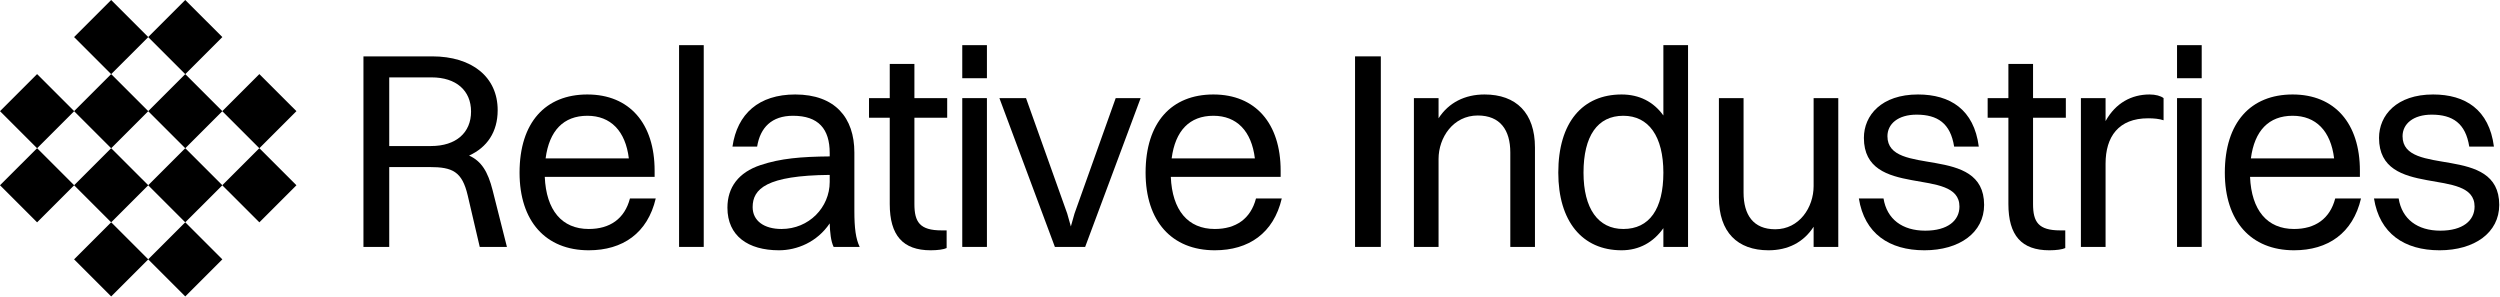
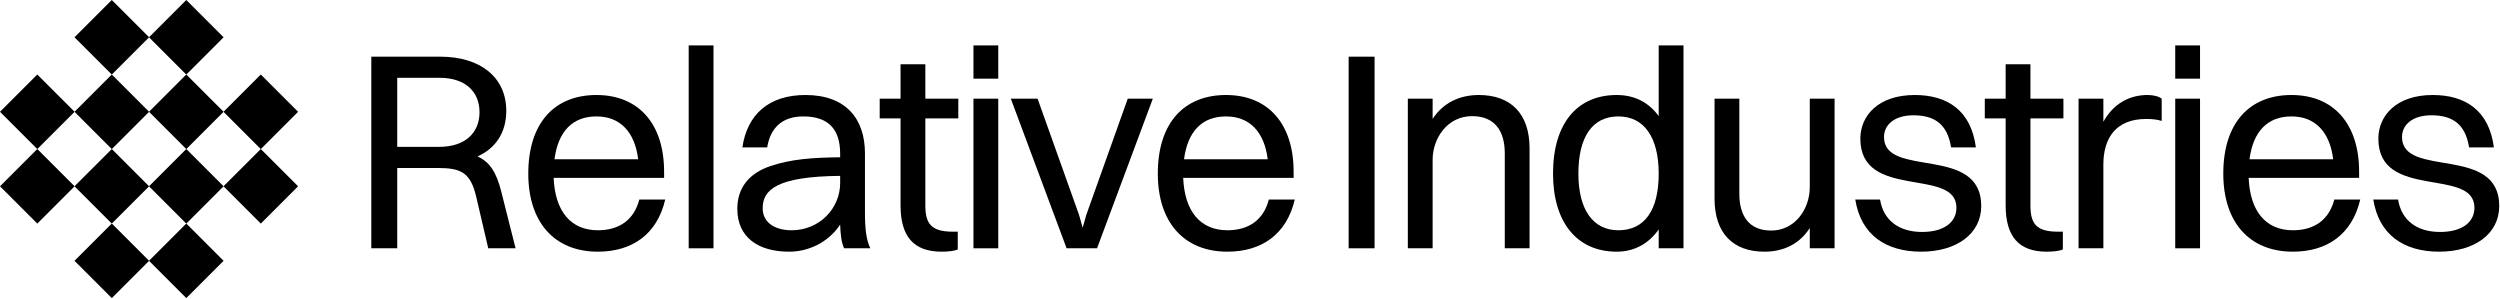
- <svg xmlns="http://www.w3.org/2000/svg" width="2159" height="256" viewBox="0 0 2159 256" fill="none">
-   <path d="M2074.85 117.648C2074.85 153.464 2158.34 123.94 2158.34 176.938C2158.34 200.896 2137.05 216.142 2106.8 216.142C2076.31 216.142 2055.01 201.622 2050.17 171.372H2071.47C2074.37 189.28 2087.68 199.202 2107.52 199.202C2126.88 199.202 2137.05 190.49 2137.05 178.39C2137.05 143.3 2054.53 172.34 2054.53 119.1C2054.53 99.498 2069.77 81.59 2101.23 81.59C2129.06 81.59 2149.63 94.658 2153.75 126.602H2132.45C2129.3 106.516 2118.17 99.014 2100.02 99.014C2084.05 99.014 2074.85 107 2074.85 117.648Z" fill="black" style="fill:black;fill-opacity:1;" />
-   <path d="M2038.97 171.372C2031.96 201.38 2010.42 216.142 1981.14 216.142C1943.87 216.142 1921.36 190.974 1921.36 149.108C1921.36 105.548 1943.87 81.59 1979.92 81.59C2016.22 81.59 2038.01 106.516 2038.01 147.414V152.738H1943.14C1944.35 181.536 1957.9 197.75 1981.14 197.75C1999.29 197.75 2012.11 189.038 2016.71 171.372H2038.97ZM1979.92 99.982C1959.35 99.982 1947.01 112.808 1943.87 136.766H2015.74C2012.84 113.05 2000.01 99.982 1979.92 99.982Z" fill="black" style="fill:black;fill-opacity:1;" />
-   <path d="M1880.09 67.554V38.998H1901.39V67.554H1880.09ZM1880.09 213.238V84.736H1901.39V213.238H1880.09Z" fill="black" style="fill:black;fill-opacity:1;" />
-   <path d="M1797.07 213.238V84.736H1818.37V104.58C1827.08 88.85 1840.88 81.59 1856.36 81.59C1861.45 81.59 1866.04 82.8 1868.46 84.736V103.854C1864.83 102.644 1860.24 102.16 1855.15 102.16C1829.5 102.16 1818.37 118.132 1818.37 141.364V213.238H1797.07Z" fill="black" style="fill:black;fill-opacity:1;" />
-   <path d="M1734.45 176.213V101.677H1716.54V84.737H1734.45V55.213H1755.74V84.737H1784.06V101.677H1755.74V176.213C1755.74 191.701 1760.34 198.961 1779.22 198.961H1783.57V214.207C1781.15 215.417 1775.83 216.143 1769.78 216.143C1745.82 216.143 1734.45 203.317 1734.45 176.213Z" fill="black" style="fill:black;fill-opacity:1;" />
-   <path d="M1629.99 117.648C1629.99 153.464 1713.48 123.94 1713.48 176.938C1713.48 200.896 1692.18 216.142 1661.93 216.142C1631.44 216.142 1610.15 201.622 1605.31 171.372H1626.6C1629.51 189.28 1642.82 199.202 1662.66 199.202C1682.02 199.202 1692.18 190.49 1692.18 178.39C1692.18 143.3 1609.66 172.34 1609.66 119.1C1609.66 99.498 1624.91 81.59 1656.37 81.59C1684.2 81.59 1704.77 94.658 1708.88 126.602H1687.59C1684.44 106.516 1673.31 99.014 1655.16 99.014C1639.19 99.014 1629.99 107 1629.99 117.648Z" fill="black" style="fill:black;fill-opacity:1;" />
-   <path d="M1566.24 160.724V84.736H1587.54V213.238H1566.24V195.814C1557.53 209.366 1543.98 216.142 1527.28 216.142C1500.42 216.142 1484.45 200.412 1484.45 170.646V84.736H1505.74V166.29C1505.74 185.65 1514.21 197.992 1533.09 197.992C1553.9 197.992 1566.24 179.116 1566.24 160.724Z" fill="black" style="fill:black;fill-opacity:1;" />
-   <path d="M1400.43 216.142C1366.31 216.142 1345.74 190.974 1345.74 149.108C1345.74 105.548 1366.8 81.59 1400.43 81.59C1415.68 81.59 1428.02 87.882 1436.49 99.74V38.998H1457.79V213.238H1436.49V197.024C1428.02 209.124 1415.68 216.142 1400.43 216.142ZM1401.89 197.75C1424.39 197.75 1436.49 180.568 1436.49 149.108C1436.49 117.89 1423.91 99.982 1401.89 99.982C1379.62 99.982 1367.52 117.406 1367.52 149.108C1367.52 180.084 1380.11 197.75 1401.89 197.75Z" fill="black" style="fill:black;fill-opacity:1;" />
-   <path d="M1221.05 213.238V84.736H1242.34V102.16C1251.06 88.608 1265.09 81.59 1282.03 81.59C1309.38 81.59 1325.59 97.562 1325.59 127.328V213.238H1304.3V131.684C1304.3 112.324 1295.58 99.74 1276.22 99.74C1254.93 99.74 1242.34 118.858 1242.34 137.25V213.238H1221.05Z" fill="black" style="fill:black;fill-opacity:1;" />
-   <path d="M1170.22 213.238V48.678H1192.48V213.238H1170.22Z" fill="black" style="fill:black;fill-opacity:1;" />
-   <path d="M1106.94 171.372C1099.92 201.38 1078.39 216.142 1049.1 216.142C1011.84 216.142 989.33 190.974 989.33 149.108C989.33 105.548 1011.84 81.59 1047.89 81.59C1084.19 81.59 1105.97 106.516 1105.97 147.414V152.738H1011.11C1012.32 181.536 1025.87 197.75 1049.1 197.75C1067.25 197.75 1080.08 189.038 1084.68 171.372H1106.94ZM1047.89 99.982C1027.32 99.982 1014.98 112.808 1011.84 136.766H1083.71C1080.81 113.05 1067.98 99.982 1047.89 99.982Z" fill="black" style="fill:black;fill-opacity:1;" />
-   <path d="M911.001 213.238L863.085 84.736H886.075L921.649 184.44L924.795 195.572L927.941 184.44L963.515 84.736H985.053L937.137 213.238H911.001Z" fill="black" style="fill:black;fill-opacity:1;" />
-   <path d="M831.011 67.554V38.998H852.307V67.554H831.011ZM831.011 213.238V84.736H852.307V213.238H831.011Z" fill="black" style="fill:black;fill-opacity:1;" />
-   <path d="M768.386 176.213V101.677H750.478V84.737H768.386V55.213H789.682V84.737H817.996V101.677H789.682V176.213C789.682 191.701 794.28 198.961 813.156 198.961H817.512V214.207C815.092 215.417 809.768 216.143 803.718 216.143C779.76 216.143 768.386 203.317 768.386 176.213Z" fill="black" style="fill:black;fill-opacity:1;" />
-   <path d="M653.856 126.602H632.56C636.674 98.288 655.308 81.59 686.768 81.59C721.132 81.59 737.83 101.676 737.83 131.684V182.262C737.83 197.024 739.04 206.22 742.428 213.238H719.922C717.502 208.156 716.776 200.654 716.534 192.91C705.644 209.124 688.22 216.142 672.732 216.142C646.112 216.142 628.204 203.8 628.204 179.358C628.204 161.692 637.884 148.866 656.76 142.574C674.184 136.766 691.85 135.314 716.534 135.072V132.168C716.534 111.356 706.854 99.982 684.832 99.982C666.44 99.982 656.518 110.146 653.856 126.602ZM649.984 178.874C649.984 190.732 659.906 197.75 674.91 197.75C698.626 197.75 716.534 179.116 716.534 157.094V151.044C661.842 151.528 649.984 163.144 649.984 178.874Z" fill="black" style="fill:black;fill-opacity:1;" />
-   <path d="M586.449 213.238V38.998H607.745V213.238H586.449Z" fill="black" style="fill:black;fill-opacity:1;" />
-   <path d="M566.299 171.372C559.281 201.38 537.743 216.142 508.461 216.142C471.193 216.142 448.687 190.974 448.687 149.108C448.687 105.548 471.193 81.59 507.251 81.59C543.551 81.59 565.331 106.516 565.331 147.414V152.738H470.467C471.677 181.536 485.229 197.75 508.461 197.75C526.611 197.75 539.437 189.038 544.035 171.372H566.299ZM507.251 99.982C486.681 99.982 474.339 112.808 471.193 136.766H543.067C540.163 113.05 527.337 99.982 507.251 99.982Z" fill="black" style="fill:black;fill-opacity:1;" />
-   <path d="M313.876 213.238V48.678H373.166C407.772 48.678 429.794 66.586 429.794 95.142C429.794 114.018 420.598 127.328 405.11 134.346C415.758 139.186 421.324 148.14 425.438 164.354L437.78 213.238H414.306L403.9 168.71C399.06 148.14 390.832 144.268 370.988 144.268H336.14V213.238H313.876ZM372.682 66.828H336.14V126.118H372.198C393.978 126.118 406.804 114.502 406.804 96.352C406.804 78.202 393.978 66.828 372.682 66.828Z" fill="black" style="fill:black;fill-opacity:1;" />
+ <svg xmlns="http://www.w3.org/2000/svg" width="2147" height="256" viewBox="0 0 2147 256" fill="none">
+   <path d="M2062.85 117.648C2062.85 153.464 2146.34 123.94 2146.34 176.938C2146.34 200.896 2125.05 216.142 2094.8 216.142C2064.31 216.142 2043.01 201.622 2038.17 171.372H2059.47C2062.37 189.28 2075.68 199.202 2095.52 199.202C2114.88 199.202 2125.05 190.49 2125.05 178.39C2125.05 143.3 2042.53 172.34 2042.53 119.1C2042.53 99.498 2057.77 81.59 2089.23 81.59C2117.06 81.59 2137.63 94.658 2141.75 126.602H2120.45C2117.3 106.516 2106.17 99.014 2088.02 99.014C2072.05 99.014 2062.85 107 2062.85 117.648Z" fill="black" style="fill:black;fill-opacity:1;" />
+   <path d="M2026.97 171.372C2019.96 201.38 1998.42 216.142 1969.14 216.142C1931.87 216.142 1909.36 190.974 1909.36 149.108C1909.36 105.548 1931.87 81.59 1967.92 81.59C2004.22 81.59 2026.01 106.516 2026.01 147.414V152.738H1931.14C1932.35 181.536 1945.9 197.75 1969.14 197.75C1987.29 197.75 2000.11 189.038 2004.71 171.372H2026.97ZM1967.92 99.982C1947.35 99.982 1935.01 112.808 1931.87 136.766H2003.74C2000.84 113.05 1988.01 99.982 1967.92 99.982Z" fill="black" style="fill:black;fill-opacity:1;" />
+   <path d="M1868.09 67.554V38.998H1889.39V67.554H1868.09ZM1868.09 213.238V84.736H1889.39V213.238H1868.09Z" fill="black" style="fill:black;fill-opacity:1;" />
+   <path d="M1785.07 213.238V84.736H1806.37V104.58C1815.08 88.85 1828.88 81.59 1844.36 81.59C1849.45 81.59 1854.04 82.8 1856.46 84.736V103.854C1852.83 102.644 1848.24 102.16 1843.15 102.16C1817.5 102.16 1806.37 118.132 1806.37 141.364V213.238H1785.07Z" fill="black" style="fill:black;fill-opacity:1;" />
+   <path d="M1722.45 176.213V101.677H1704.54V84.737H1722.45V55.213H1743.74V84.737H1772.06V101.677H1743.74V176.213C1743.74 191.701 1748.34 198.961 1767.22 198.961H1771.57V214.207C1769.15 215.417 1763.83 216.143 1757.78 216.143C1733.82 216.143 1722.45 203.317 1722.45 176.213Z" fill="black" style="fill:black;fill-opacity:1;" />
+   <path d="M1617.99 117.648C1617.99 153.464 1701.48 123.94 1701.48 176.938C1701.48 200.896 1680.18 216.142 1649.93 216.142C1619.44 216.142 1598.15 201.622 1593.31 171.372H1614.6C1617.51 189.28 1630.82 199.202 1650.66 199.202C1670.02 199.202 1680.18 190.49 1680.18 178.39C1680.18 143.3 1597.66 172.34 1597.66 119.1C1597.66 99.498 1612.91 81.59 1644.37 81.59C1672.2 81.59 1692.77 94.658 1696.88 126.602H1675.59C1672.44 106.516 1661.31 99.014 1643.16 99.014C1627.19 99.014 1617.99 107 1617.99 117.648Z" fill="black" style="fill:black;fill-opacity:1;" />
+   <path d="M1554.24 160.724V84.736H1575.54V213.238H1554.24V195.814C1545.53 209.366 1531.98 216.142 1515.28 216.142C1488.42 216.142 1472.45 200.412 1472.45 170.646V84.736H1493.74V166.29C1493.74 185.65 1502.21 197.992 1521.09 197.992C1541.9 197.992 1554.24 179.116 1554.24 160.724Z" fill="black" style="fill:black;fill-opacity:1;" />
+   <path d="M1388.43 216.142C1354.31 216.142 1333.74 190.974 1333.74 149.108C1333.74 105.548 1354.8 81.59 1388.43 81.59C1403.68 81.59 1416.02 87.882 1424.49 99.74V38.998H1445.79V213.238H1424.49V197.024C1416.02 209.124 1403.68 216.142 1388.43 216.142ZM1389.89 197.75C1412.39 197.75 1424.49 180.568 1424.49 149.108C1424.49 117.89 1411.91 99.982 1389.89 99.982C1367.62 99.982 1355.52 117.406 1355.52 149.108C1355.52 180.084 1368.11 197.75 1389.89 197.75Z" fill="black" style="fill:black;fill-opacity:1;" />
+   <path d="M1209.05 213.238V84.736H1230.34V102.16C1239.06 88.608 1253.09 81.59 1270.03 81.59C1297.38 81.59 1313.59 97.562 1313.59 127.328V213.238H1292.3V131.684C1292.3 112.324 1283.58 99.74 1264.22 99.74C1242.93 99.74 1230.34 118.858 1230.34 137.25V213.238H1209.05Z" fill="black" style="fill:black;fill-opacity:1;" />
+   <path d="M1158.22 213.238V48.678H1180.48V213.238H1158.22Z" fill="black" style="fill:black;fill-opacity:1;" />
+   <path d="M1111.94 171.372C1104.92 201.38 1083.39 216.142 1054.1 216.142C1016.84 216.142 994.33 190.974 994.33 149.108C994.33 105.548 1016.84 81.59 1052.89 81.59C1089.19 81.59 1110.97 106.516 1110.97 147.414V152.738H1016.11C1017.32 181.536 1030.87 197.75 1054.1 197.75C1072.25 197.75 1085.08 189.038 1089.68 171.372H1111.94ZM1052.89 99.982C1032.32 99.982 1019.98 112.808 1016.84 136.766H1088.71C1085.81 113.05 1072.98 99.982 1052.89 99.982Z" fill="black" style="fill:black;fill-opacity:1;" />
+   <path d="M916.001 213.238L868.085 84.736H891.075L926.649 184.44L929.795 195.572L932.941 184.44L968.515 84.736H990.053L942.137 213.238H916.001Z" fill="black" style="fill:black;fill-opacity:1;" />
+   <path d="M836.011 67.554V38.998H857.307V67.554H836.011ZM836.011 213.238V84.736H857.307V213.238H836.011Z" fill="black" style="fill:black;fill-opacity:1;" />
+   <path d="M773.386 176.213V101.677H755.478V84.737H773.386V55.213H794.682V84.737H822.996V101.677H794.682V176.213C794.682 191.701 799.28 198.961 818.156 198.961H822.512V214.207C820.092 215.417 814.768 216.143 808.718 216.143C784.76 216.143 773.386 203.317 773.386 176.213Z" fill="black" style="fill:black;fill-opacity:1;" />
+   <path d="M658.856 126.602H637.56C641.674 98.288 660.308 81.59 691.768 81.59C726.132 81.59 742.83 101.676 742.83 131.684V182.262C742.83 197.024 744.04 206.22 747.428 213.238H724.922C722.502 208.156 721.776 200.654 721.534 192.91C710.644 209.124 693.22 216.142 677.732 216.142C651.112 216.142 633.204 203.8 633.204 179.358C633.204 161.692 642.884 148.866 661.76 142.574C679.184 136.766 696.85 135.314 721.534 135.072V132.168C721.534 111.356 711.854 99.982 689.832 99.982C671.44 99.982 661.518 110.146 658.856 126.602ZM654.984 178.874C654.984 190.732 664.906 197.75 679.91 197.75C703.626 197.75 721.534 179.116 721.534 157.094V151.044C666.842 151.528 654.984 163.144 654.984 178.874Z" fill="black" style="fill:black;fill-opacity:1;" />
+   <path d="M591.449 213.238V38.998H612.745V213.238H591.449Z" fill="black" style="fill:black;fill-opacity:1;" />
+   <path d="M571.299 171.372C564.281 201.38 542.743 216.142 513.461 216.142C476.193 216.142 453.687 190.974 453.687 149.108C453.687 105.548 476.193 81.59 512.251 81.59C548.551 81.59 570.331 106.516 570.331 147.414V152.738H475.467C476.677 181.536 490.229 197.75 513.461 197.75C531.611 197.75 544.437 189.038 549.035 171.372H571.299ZM512.251 99.982C491.681 99.982 479.339 112.808 476.193 136.766H548.067C545.163 113.05 532.337 99.982 512.251 99.982Z" fill="black" style="fill:black;fill-opacity:1;" />
+   <path d="M318.876 213.238V48.678H378.166C412.772 48.678 434.794 66.586 434.794 95.142C434.794 114.018 425.598 127.328 410.11 134.346C420.758 139.186 426.324 148.14 430.438 164.354L442.78 213.238H419.306L408.9 168.71C404.06 148.14 395.832 144.268 375.988 144.268H341.14V213.238H318.876ZM377.682 66.828H341.14V126.118H377.198C398.978 126.118 411.804 114.502 411.804 96.352C411.804 78.202 398.978 66.828 377.682 66.828Z" fill="black" style="fill:black;fill-opacity:1;" />
  <rect width="45.291" height="45.291" transform="matrix(0.707187 -0.707026 0.707187 0.707026 0 96.0059)" fill="black" style="fill:black;fill-opacity:1;" />
  <rect width="45.291" height="45.291" transform="matrix(0.707187 -0.707026 0.707187 0.707026 0 159.992)" fill="black" style="fill:black;fill-opacity:1;" />
  <rect width="45.291" height="45.291" transform="matrix(0.707187 -0.707026 0.707187 0.707026 63.9805 32.0215)" fill="black" style="fill:black;fill-opacity:1;" />
  <rect width="45.291" height="45.291" transform="matrix(0.707187 -0.707026 0.707187 0.707026 63.9805 96.0059)" fill="black" style="fill:black;fill-opacity:1;" />
  <rect width="45.291" height="45.291" transform="matrix(0.707187 -0.707026 0.707187 0.707026 63.9805 159.992)" fill="black" style="fill:black;fill-opacity:1;" />
  <rect width="45.291" height="45.291" transform="matrix(0.707187 -0.707026 0.707187 0.707026 63.9805 223.977)" fill="black" style="fill:black;fill-opacity:1;" />
  <rect width="45.291" height="45.291" transform="matrix(0.707187 -0.707026 0.707187 0.707026 127.961 32.0215)" fill="black" style="fill:black;fill-opacity:1;" />
  <rect width="45.291" height="45.291" transform="matrix(0.707187 -0.707026 0.707187 0.707026 127.961 96.0059)" fill="black" style="fill:black;fill-opacity:1;" />
  <rect width="45.291" height="45.291" transform="matrix(0.707187 -0.707026 0.707187 0.707026 127.961 159.992)" fill="black" style="fill:black;fill-opacity:1;" />
  <rect width="45.291" height="45.291" transform="matrix(0.707187 -0.707026 0.707187 0.707026 127.961 223.977)" fill="black" style="fill:black;fill-opacity:1;" />
  <rect width="45.291" height="45.291" transform="matrix(0.707187 -0.707026 0.707187 0.707026 191.942 96.0059)" fill="black" style="fill:black;fill-opacity:1;" />
  <rect width="45.291" height="45.291" transform="matrix(0.707187 -0.707026 0.707187 0.707026 191.942 159.992)" fill="black" style="fill:black;fill-opacity:1;" />
</svg>
